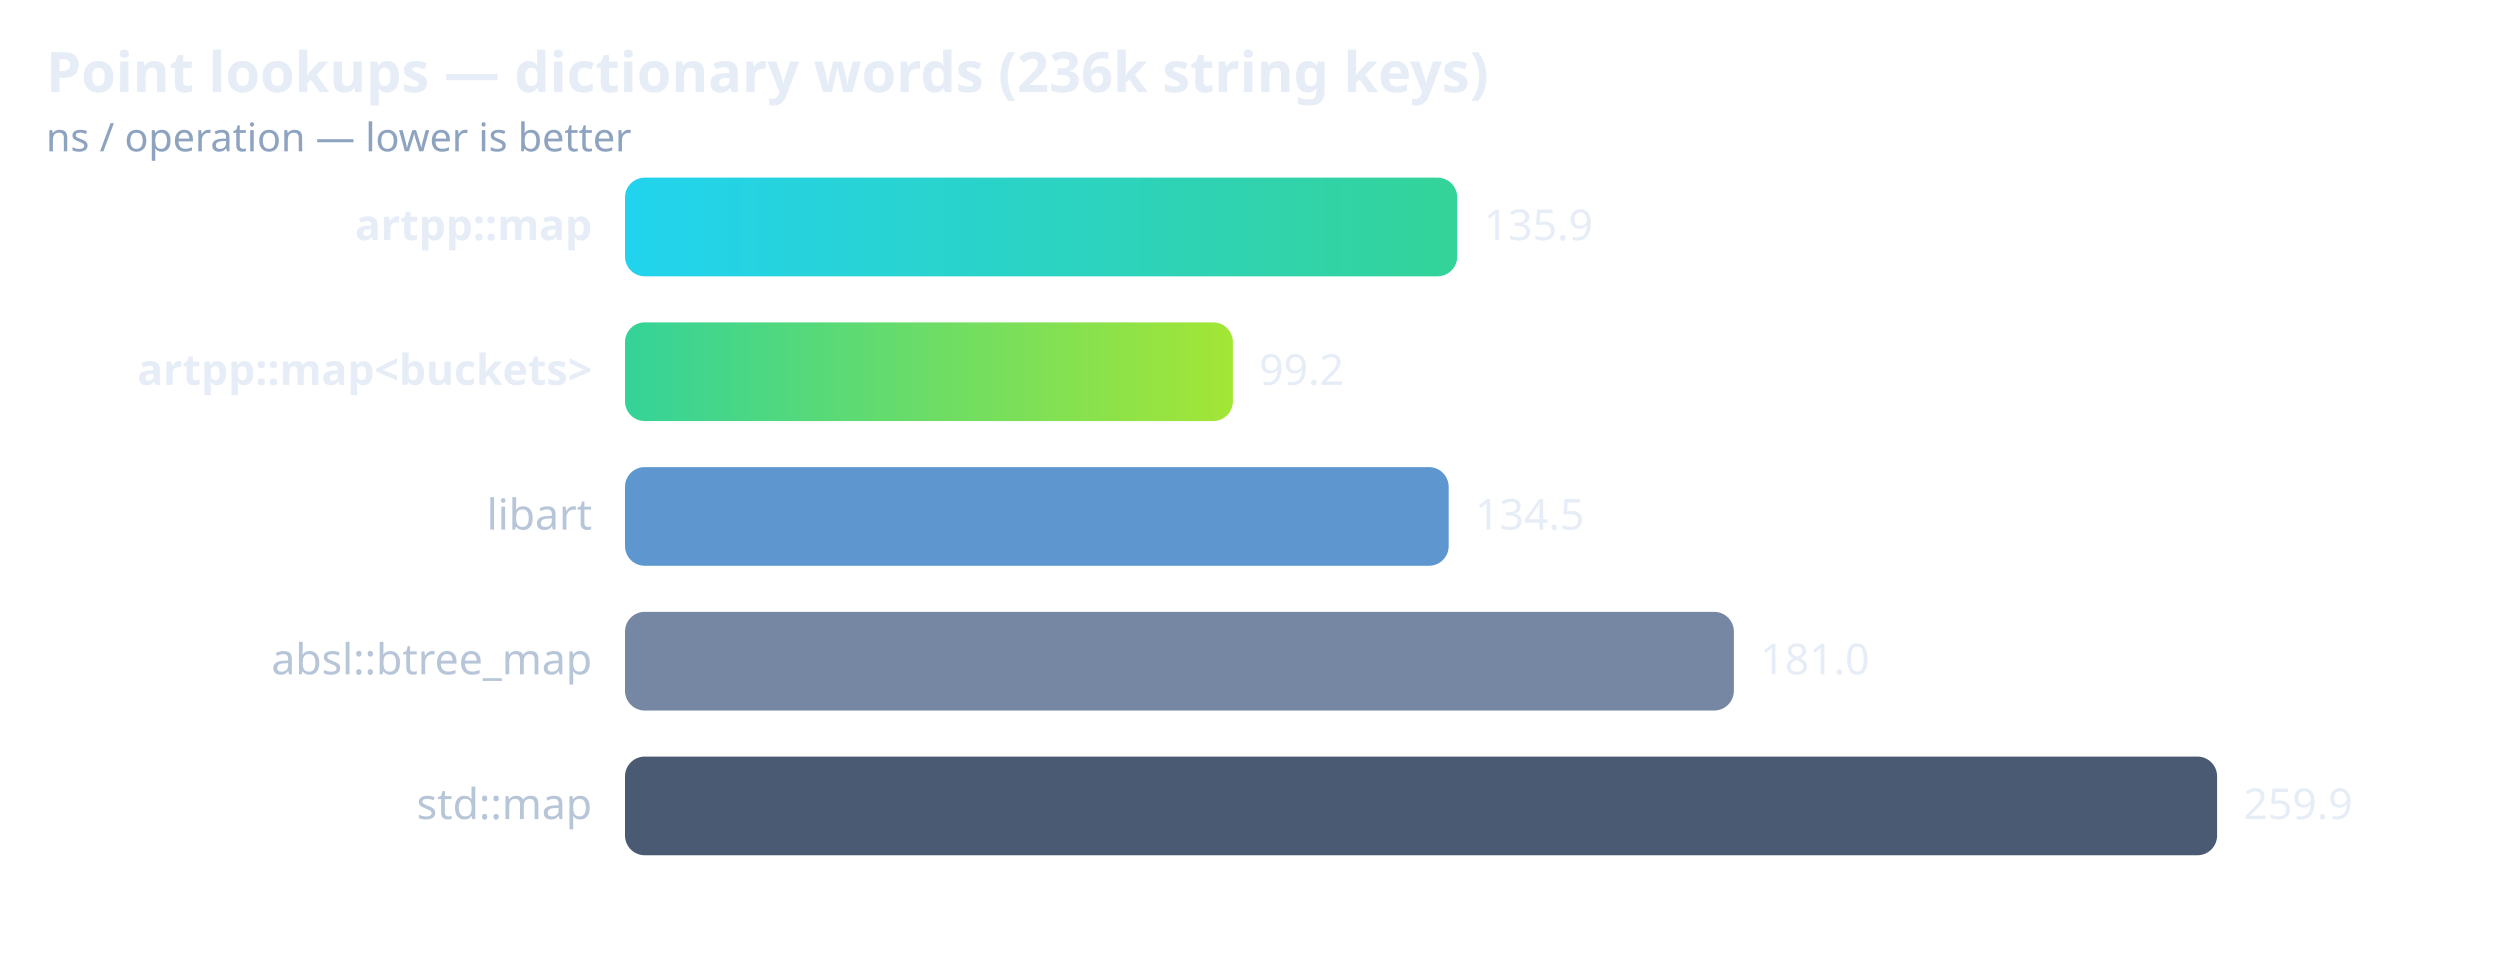
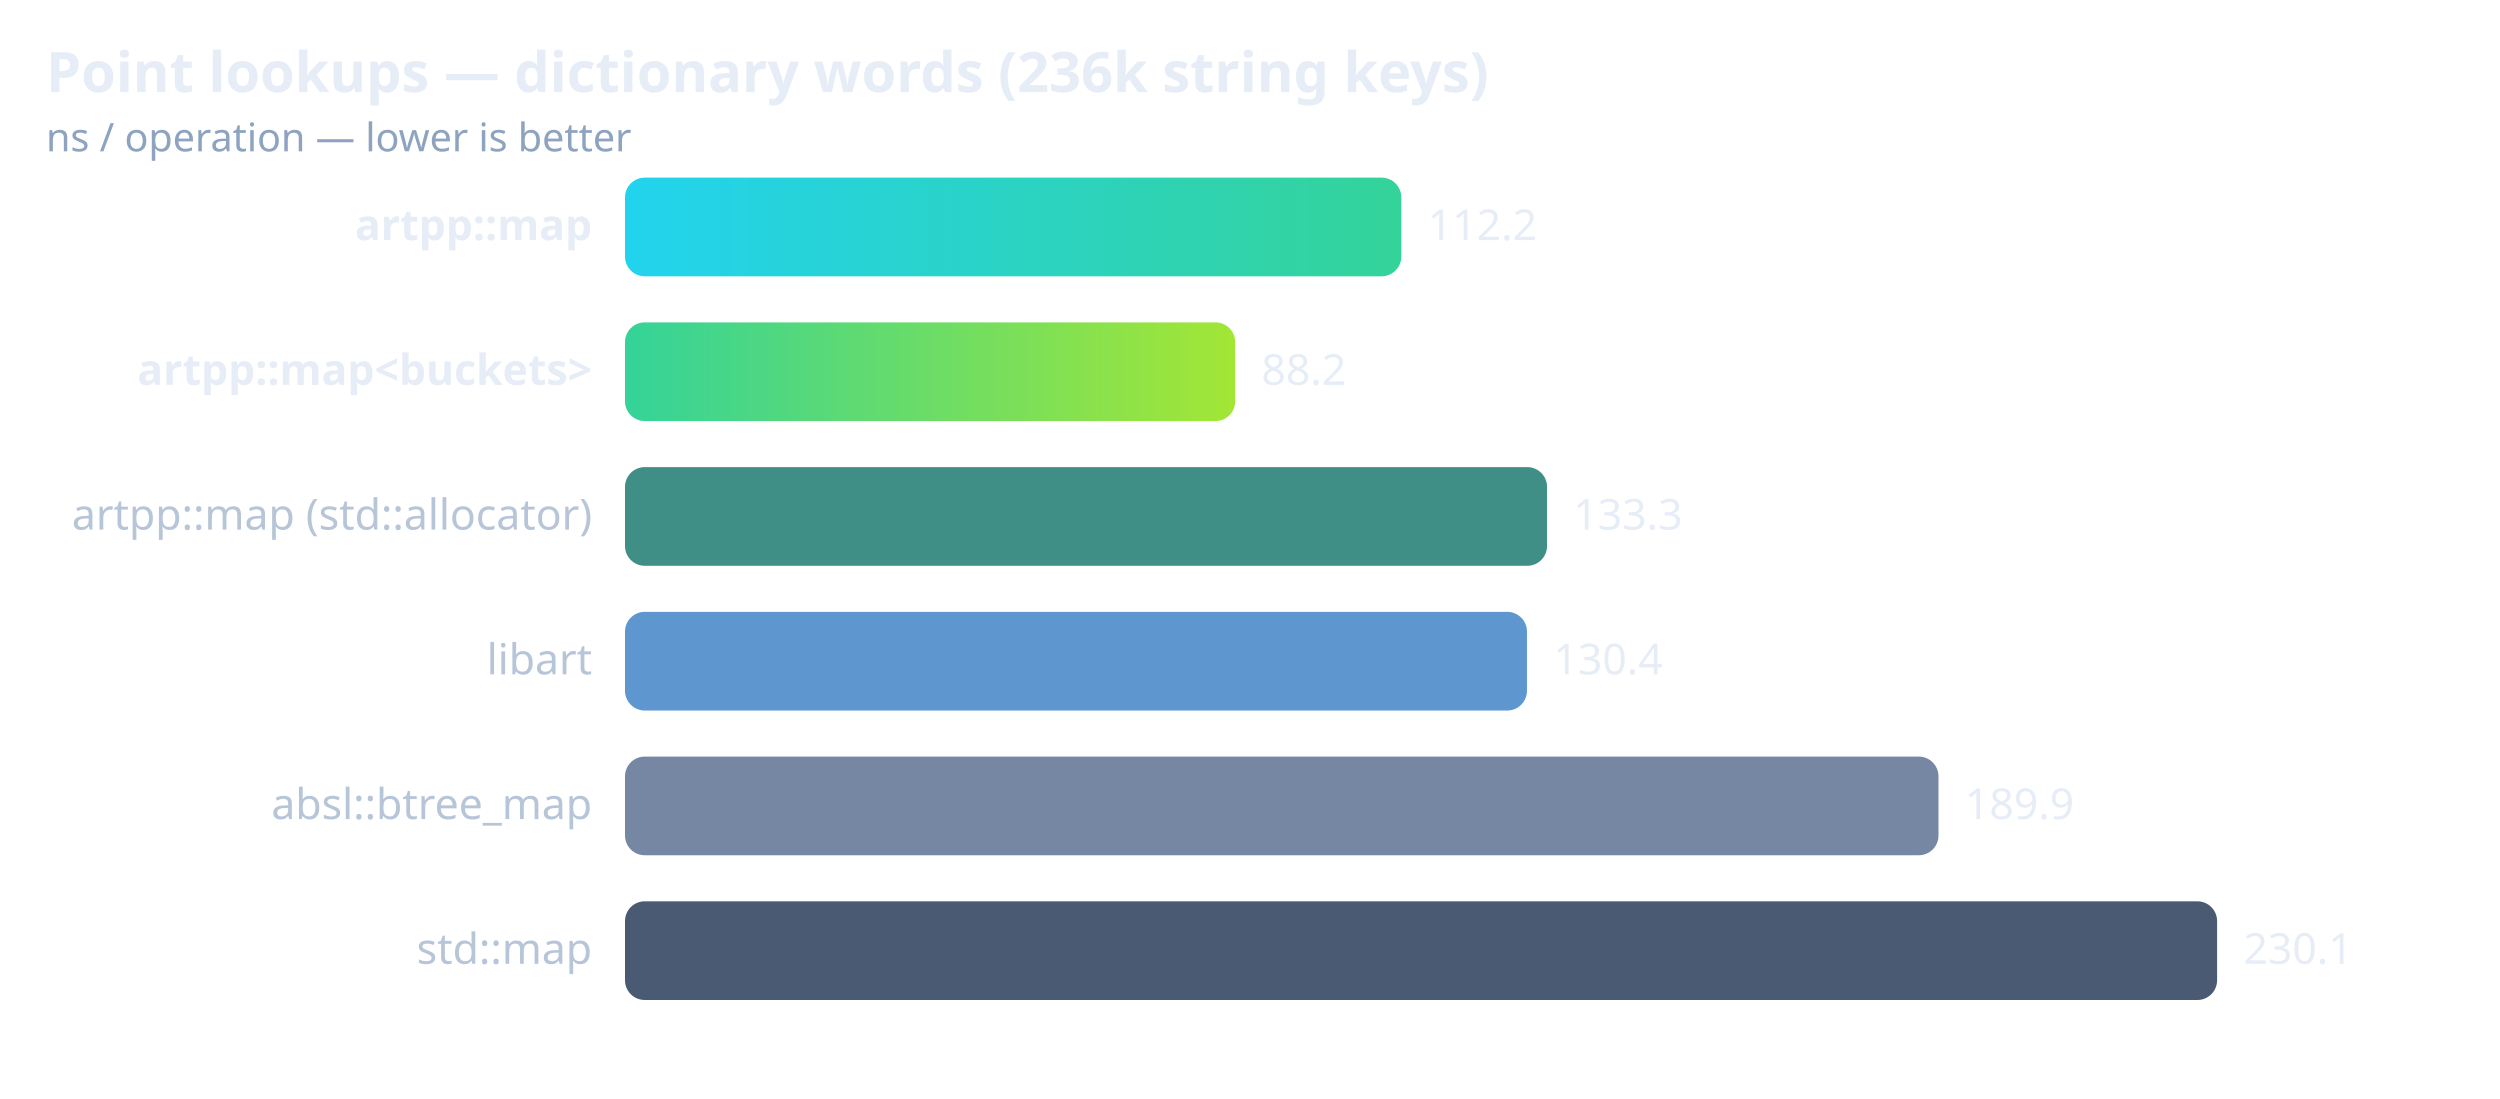
- <svg xmlns="http://www.w3.org/2000/svg" viewBox="0 0 760 290" font-family="ui-sans-serif, system-ui, sans-serif" role="img" aria-label="Point lookups — dictionary words (236k string keys)">
+ <svg xmlns="http://www.w3.org/2000/svg" viewBox="0 0 760 334" font-family="ui-sans-serif, system-ui, sans-serif" role="img" aria-label="Point lookups — dictionary words (236k string keys)">
  <defs>
    <linearGradient id="hot" x1="0" y1="0" x2="1" y2="0">
      <stop offset="0" stop-color="#22d3ee" />
      <stop offset="1" stop-color="#34d399" />
    </linearGradient>
    <linearGradient id="hot2" x1="0" y1="0" x2="1" y2="0">
      <stop offset="0" stop-color="#34d399" />
      <stop offset="1" stop-color="#a3e635" />
    </linearGradient>
  </defs>
  <text x="14" y="28" font-size="17" font-weight="600" fill="#e6edf6">Point lookups — dictionary words (236k string keys)</text>
  <text x="14" y="46" font-size="12" fill="#8da3bf">ns / operation — lower is better</text>
  <text x="180" y="73.0" font-size="13" font-weight="600" fill="#e6edf6" text-anchor="end">artpp::map</text>
-   <rect x="190" y="54" width="253.0" height="30" rx="6" fill="url(#hot)" />
-   <text x="451.043" y="73.0" font-size="13" fill="#e6edf6">135.9</text>
+   <rect x="190" y="54" width="236.0" height="30" rx="6" fill="url(#hot)" />
+   <text x="434.027" y="73.0" font-size="13" fill="#e6edf6">112.2</text>
  <text x="180" y="117.0" font-size="13" font-weight="600" fill="#e6edf6" text-anchor="end">artpp::map&lt;buckets&gt;</text>
-   <rect x="190" y="98" width="184.8" height="30" rx="6" fill="url(#hot2)" />
-   <text x="382.792" y="117.0" font-size="13" fill="#e6edf6">99.2</text>
-   <text x="180" y="161.0" font-size="13" font-weight="400" fill="#b7c5d8" text-anchor="end">libart</text>
-   <rect x="190" y="142" width="250.4" height="30" rx="6" fill="#5e97d0" />
-   <text x="448.417" y="161.0" font-size="13" fill="#e6edf6">134.5</text>
-   <text x="180" y="205.0" font-size="13" font-weight="400" fill="#b7c5d8" text-anchor="end">absl::btree_map</text>
-   <rect x="190" y="186" width="337.1" height="30" rx="6" fill="#7587a3" />
-   <text x="535.124" y="205.0" font-size="13" fill="#e6edf6">181.0</text>
-   <text x="180" y="249.0" font-size="13" font-weight="400" fill="#b7c5d8" text-anchor="end">std::map</text>
-   <rect x="190" y="230" width="484.0" height="30" rx="6" fill="#4a5a73" />
-   <text x="682.0" y="249.0" font-size="13" fill="#e6edf6">259.9</text>
+   <rect x="190" y="98" width="185.5" height="30" rx="6" fill="url(#hot2)" />
+   <text x="383.47" y="117.0" font-size="13" fill="#e6edf6">88.2</text>
+   <text x="180" y="161.0" font-size="13" font-weight="400" fill="#b7c5d8" text-anchor="end">artpp::map (std::allocator)</text>
+   <rect x="190" y="142" width="280.3" height="30" rx="6" fill="#3f8f86" />
+   <text x="478.276" y="161.0" font-size="13" fill="#e6edf6">133.3</text>
+   <text x="180" y="205.0" font-size="13" font-weight="400" fill="#b7c5d8" text-anchor="end">libart</text>
+   <rect x="190" y="186" width="274.2" height="30" rx="6" fill="#5e97d0" />
+   <text x="472.24" y="205.0" font-size="13" fill="#e6edf6">130.4</text>
+   <text x="180" y="249.0" font-size="13" font-weight="400" fill="#b7c5d8" text-anchor="end">absl::btree_map</text>
+   <rect x="190" y="230" width="399.3" height="30" rx="6" fill="#7587a3" />
+   <text x="597.33" y="249.0" font-size="13" fill="#e6edf6">189.9</text>
+   <text x="180" y="293.0" font-size="13" font-weight="400" fill="#b7c5d8" text-anchor="end">std::map</text>
+   <rect x="190" y="274" width="484.0" height="30" rx="6" fill="#4a5a73" />
+   <text x="682.0" y="293.0" font-size="13" fill="#e6edf6">230.1</text>
</svg>
